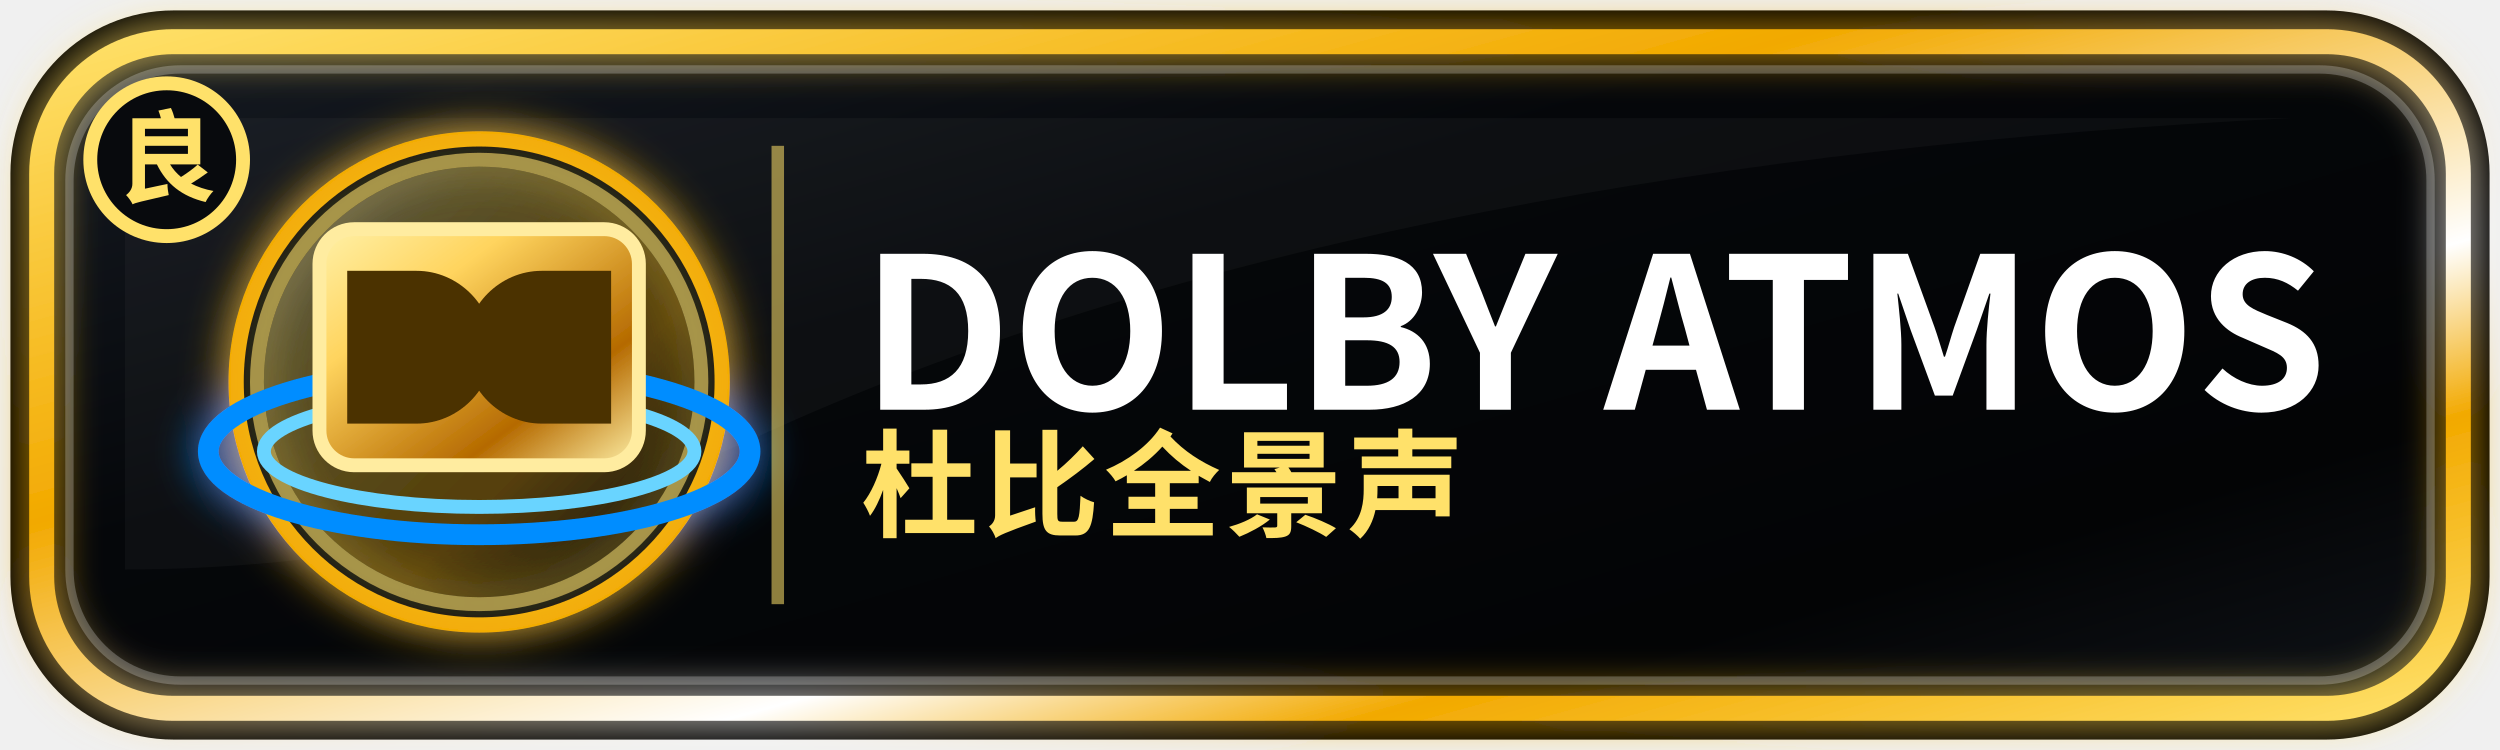
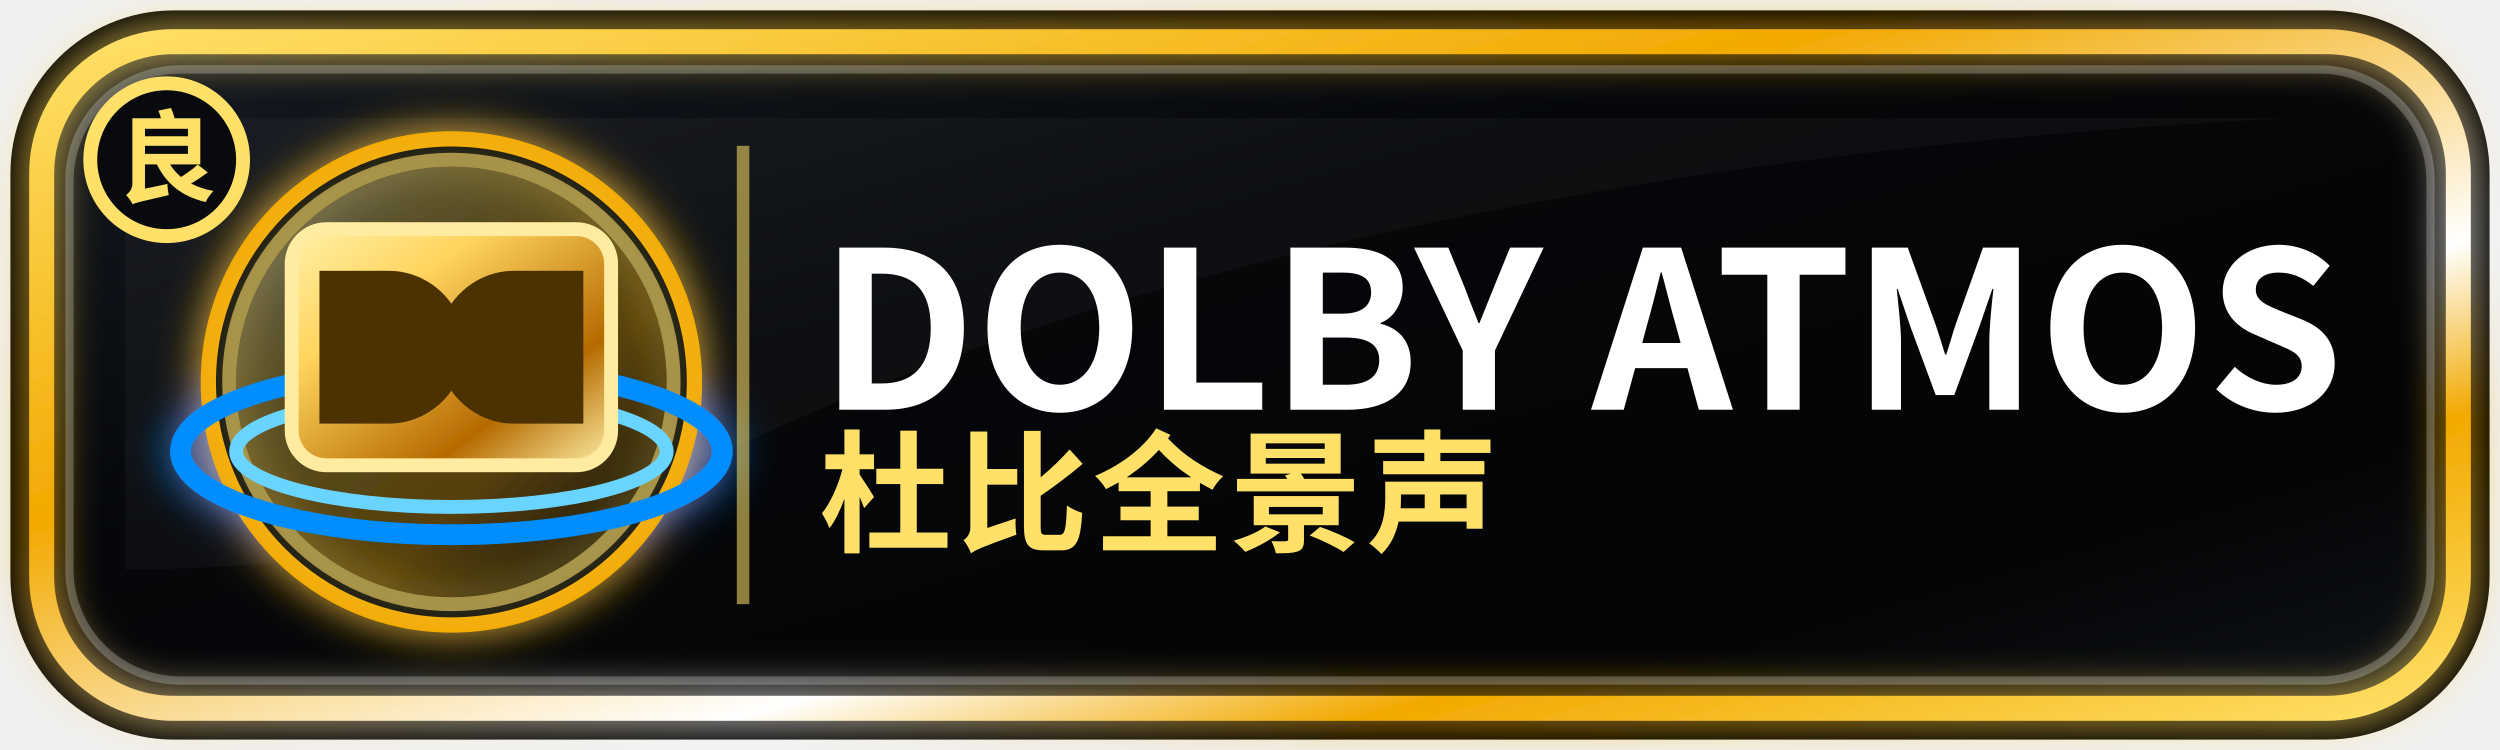
<svg xmlns="http://www.w3.org/2000/svg" width="360" height="108" viewBox="0 0 360 108">
  <defs>
    <linearGradient id="bg" x1="0" y1="0" x2="1" y2="1">
      <stop offset="0" stop-color="#171C24" />
      <stop offset=".38" stop-color="#05070A" />
      <stop offset=".78" stop-color="#030405" />
      <stop offset="1" stop-color="#11151B" />
    </linearGradient>
    <linearGradient id="edge" x1="0" y1="0" x2="1" y2="1">
      <stop offset="0" stop-color="#FFE16A" />
      <stop offset=".36" stop-color="#F2A900" />
      <stop offset=".65" stop-color="#FFFFFF" />
      <stop offset=".78" stop-color="#F2A900" />
      <stop offset="1" stop-color="#FFE16A" />
    </linearGradient>
    <linearGradient id="iconFill" x1="0" y1="0" x2="1" y2="1">
      <stop offset="0" stop-color="#FFFFFF" />
      <stop offset=".25" stop-color="#FFE16A" />
      <stop offset=".65" stop-color="#F2A900" />
      <stop offset="1" stop-color="#0B0D12" />
    </linearGradient>
    <linearGradient id="gold" x1="0" y1="0" x2="1" y2="1">
      <stop offset="0" stop-color="#FFF1A8" />
      <stop offset=".3" stop-color="#FFD45E" />
      <stop offset=".72" stop-color="#B56A00" />
      <stop offset="1" stop-color="#FFF1A8" />
    </linearGradient>
    <filter id="glow" x="-40%" y="-40%" width="180%" height="180%">
      <feGaussianBlur stdDeviation="3" result="b" />
      <feMerge>
        <feMergeNode in="b" />
        <feMergeNode in="SourceGraphic" />
      </feMerge>
    </filter>
    <filter id="soft" x="-20%" y="-20%" width="140%" height="140%">
      <feGaussianBlur stdDeviation="1.2" />
    </filter>
  </defs>
  <rect x="3" y="3" width="354" height="102" rx="22" fill="url(#bg)" stroke="#000000" stroke-width="3" />
  <rect x="6" y="6" width="348" height="96" rx="19" fill="none" stroke="url(#edge)" stroke-width="3.6" filter="url(#glow)" />
  <rect x="10" y="10" width="340" height="88" rx="16" fill="none" stroke="#FFFFFF" stroke-opacity=".24" stroke-width="1.2" />
  <path d="M18 17H330C250 21 173 34 111 62C79 77 45 82 18 82Z" fill="#FFFFFF" opacity=".035" />
  <circle cx="24" cy="23" r="11" fill="#080A0D" stroke="#FFE16A" stroke-width="2" />
  <text x="24" y="28" text-anchor="middle" font-family="Noto Sans CJK SC,Arial,sans-serif" font-size="14.5" font-weight="900" fill="#FFE16A">良</text>
-   <g filter="url(#glow)">
+   <g filter="url(#glow)" transform="translate(-4 0)">
    <circle cx="69" cy="55" r="35" fill="#05070A" stroke="#F2A900" stroke-width="2.2" />
    <circle cx="69" cy="55" r="31" fill="url(#iconFill)" opacity=".34" />
    <circle cx="69" cy="55" r="32" fill="none" stroke="#FFE16A" stroke-opacity=".58" stroke-width="2" filter="url(#glow)" />
    <ellipse cx="69" cy="65" rx="39" ry="12" fill="none" stroke="#008DFF" stroke-width="3" />
    <ellipse cx="69" cy="65" rx="31" ry="8" fill="none" stroke="#69D4FF" stroke-width="2" />
    <rect x="46" y="33" width="46" height="34" rx="5" fill="url(#gold)" stroke="#FFECA0" stroke-width="2" />
    <path d="M50 39v22h10c6 0 11-5 11-11s-5-11-11-11zm38 0H78c-6 0-11 5-11 11s5 11 11 11h10z" fill="#4B3000" />
  </g>
-   <path d="M112 21v66" stroke="#FFE16A" stroke-opacity=".55" stroke-width="1.8" />
-   <text x="124" y="59" font-family="Noto Sans CJK SC,Arial,sans-serif" font-size="30.3" font-weight="900" fill="#FFFFFF">DOLBY ATMOS</text>
-   <text x="124" y="76" font-family="Noto Sans CJK SC,Arial,sans-serif" font-size="16.8" font-weight="800" letter-spacing=".7" fill="#FFE16A">杜比全景声</text>
+   <path d="M107 21v66" stroke="#FFE16A" stroke-opacity=".55" stroke-width="1.8" />
+   <text x="118" y="59" font-family="Noto Sans CJK SC,Arial,sans-serif" font-size="31.5" font-weight="900" fill="#FFFFFF">DOLBY ATMOS</text>
+   <text x="118" y="78" font-family="Noto Sans CJK SC,Arial,sans-serif" font-size="19" font-weight="800" letter-spacing=".7" fill="#FFE16A">杜比全景声</text>
</svg>
